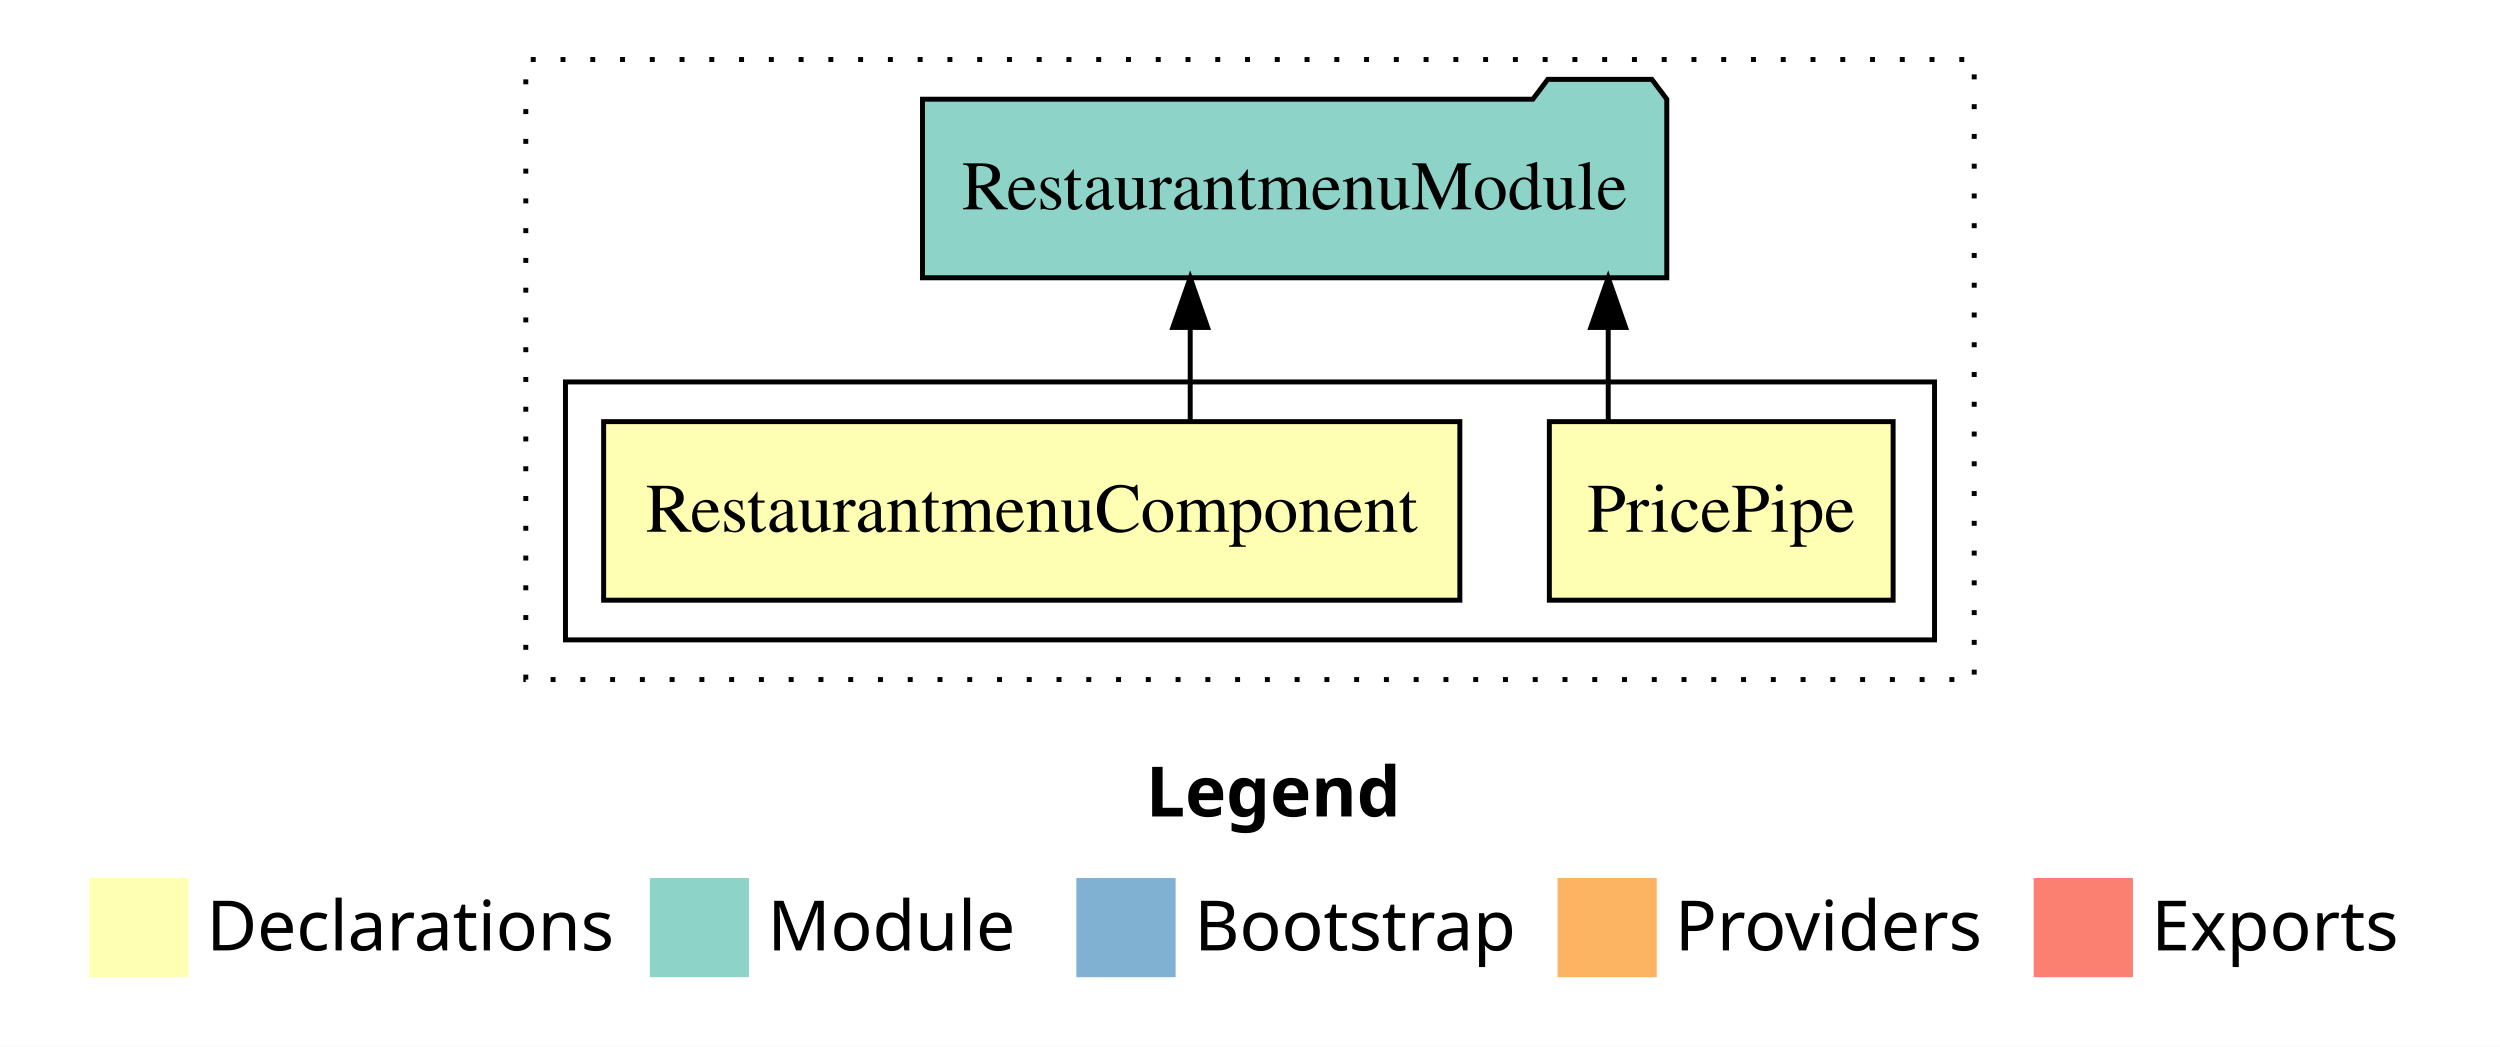
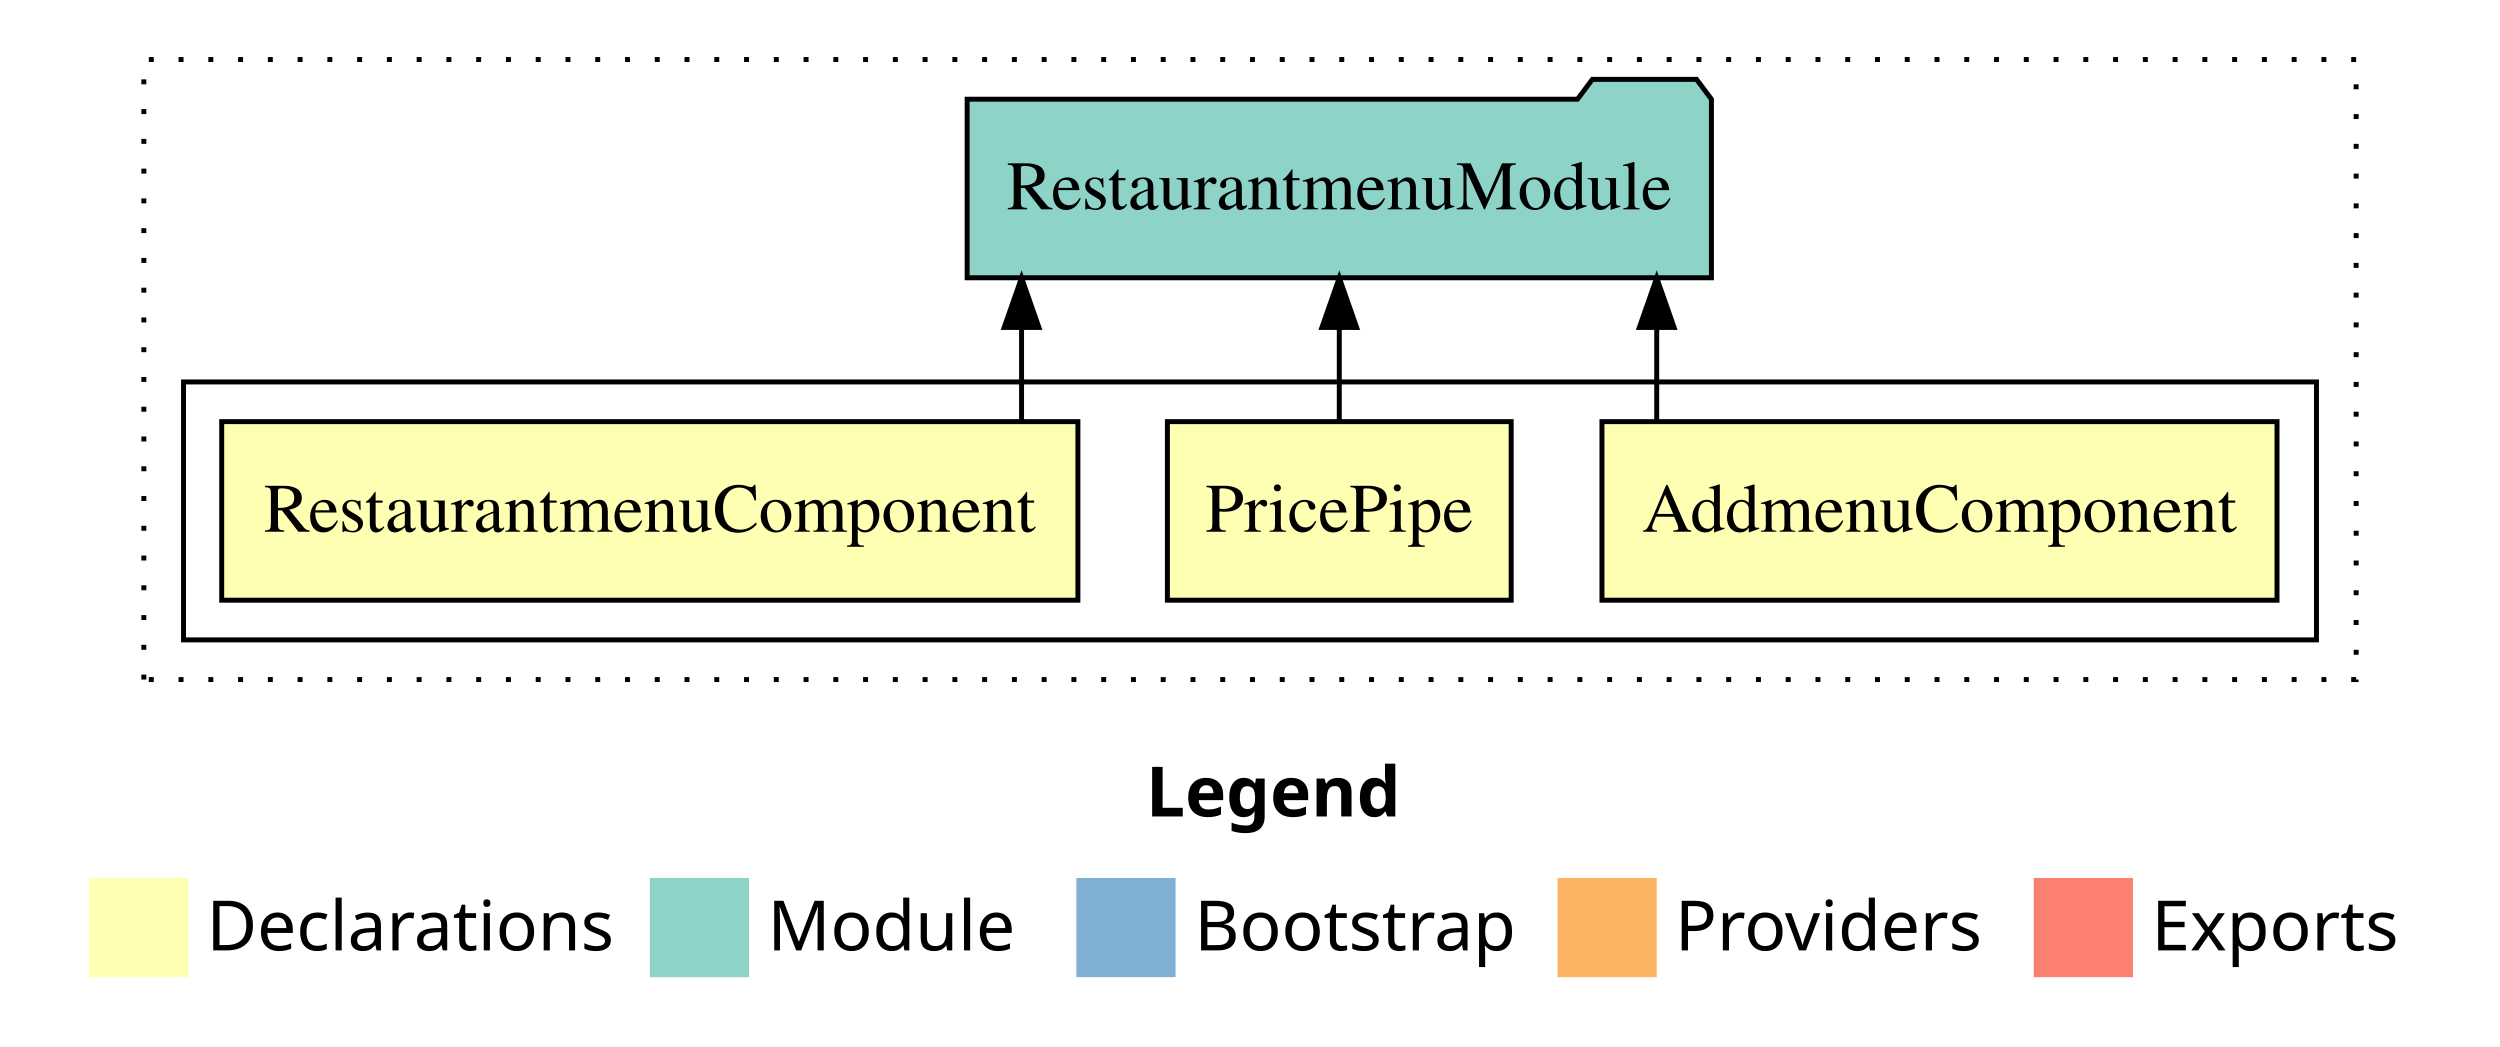
<svg xmlns="http://www.w3.org/2000/svg" width="504pt" height="211pt" viewBox="0.00 0.00 504.00 211.00">
  <g id="graph0" class="graph" transform="scale(1 1) rotate(0) translate(4 207)">
    <polygon fill="#ffffff" stroke="transparent" points="-4,4 -4,-207 500,-207 500,4 -4,4" />
    <text text-anchor="start" x="227.009" y="-42.4" font-family="sans-serif" font-weight="bold" font-size="14.00" fill="#000000">Legend</text>
    <polygon fill="#ffffb3" stroke="transparent" points="14,-10 14,-30 34,-30 34,-10 14,-10" />
    <text text-anchor="start" x="37.629" y="-15.4" font-family="sans-serif" font-size="14.00" fill="#000000">  Declarations</text>
    <polygon fill="#8dd3c7" stroke="transparent" points="127,-10 127,-30 147,-30 147,-10 127,-10" />
    <text text-anchor="start" x="150.725" y="-15.4" font-family="sans-serif" font-size="14.00" fill="#000000">  Module</text>
    <polygon fill="#80b1d3" stroke="transparent" points="213,-10 213,-30 233,-30 233,-10 213,-10" />
    <text text-anchor="start" x="236.781" y="-15.4" font-family="sans-serif" font-size="14.00" fill="#000000">  Bootstrap</text>
    <polygon fill="#fdb462" stroke="transparent" points="310,-10 310,-30 330,-30 330,-10 310,-10" />
    <text text-anchor="start" x="333.673" y="-15.4" font-family="sans-serif" font-size="14.00" fill="#000000">  Providers</text>
    <polygon fill="#fb8072" stroke="transparent" points="406,-10 406,-30 426,-30 426,-10 406,-10" />
    <text text-anchor="start" x="429.726" y="-15.4" font-family="sans-serif" font-size="14.00" fill="#000000">  Exports</text>
    <g id="clust1" class="cluster">
-       <polygon fill="none" stroke="#000000" stroke-dasharray="1,5" points="102,-70 102,-195 394,-195 394,-70 102,-70" />
+       <polygon fill="none" stroke="#000000" stroke-dasharray="1,5" points="25,-70 25,-195 471,-195 471,-70 25,-70" />
    </g>
    <g id="clust2" class="cluster">
-       <polygon fill="none" stroke="#000000" points="110,-78 110,-130 386,-130 386,-78 110,-78" />
+       <polygon fill="none" stroke="#000000" points="33,-78 33,-130 463,-130 463,-78 33,-78" />
    </g>
    <g id="node1" class="node">
-       <polygon fill="#ffffb3" stroke="#000000" points="377.652,-122 308.348,-122 308.348,-86 377.652,-86 377.652,-122" />
-       <text text-anchor="middle" x="343" y="-99.8" font-family="Times,serif" font-size="14.00" fill="#000000">PricePipe</text>
+       <polygon fill="#ffffb3" stroke="#000000" points="455.045,-122 318.955,-122 318.955,-86 455.045,-86 455.045,-122" />
+       <text text-anchor="middle" x="387" y="-99.8" font-family="Times,serif" font-size="14.00" fill="#000000">AddmenuComponent</text>
+     </g>
+     <g id="node4" class="node">
+       <polygon fill="#8dd3c7" stroke="#000000" points="341.023,-187 338.023,-191 317.023,-191 314.023,-187 190.977,-187 190.977,-151 341.023,-151 341.023,-187" />
+       <text text-anchor="middle" x="266" y="-164.8" font-family="Times,serif" font-size="14.00" fill="#000000">RestaurantmenuModule</text>
+     </g>
+     <g id="edge1" class="edge">
+       <path fill="none" stroke="#000000" d="M329.994,-122.106C329.994,-122.106 329.994,-140.991 329.994,-140.991" />
+       <polygon fill="#000000" stroke="#000000" points="326.495,-140.991 329.994,-150.991 333.495,-140.991 326.495,-140.991" />
+     </g>
+     <g id="node2" class="node">
+       <polygon fill="#ffffb3" stroke="#000000" points="300.652,-122 231.348,-122 231.348,-86 300.652,-86 300.652,-122" />
+       <text text-anchor="middle" x="266" y="-99.8" font-family="Times,serif" font-size="14.00" fill="#000000">PricePipe</text>
+     </g>
+     <g id="edge2" class="edge">
+       <path fill="none" stroke="#000000" d="M266,-122.106C266,-122.106 266,-140.991 266,-140.991" />
+       <polygon fill="#000000" stroke="#000000" points="262.5,-140.991 266,-150.991 269.5,-140.991 262.5,-140.991" />
    </g>
    <g id="node3" class="node">
-       <polygon fill="#8dd3c7" stroke="#000000" points="332.023,-187 329.023,-191 308.023,-191 305.023,-187 181.977,-187 181.977,-151 332.023,-151 332.023,-187" />
-       <text text-anchor="middle" x="257" y="-164.8" font-family="Times,serif" font-size="14.00" fill="#000000">RestaurantmenuModule</text>
+       <polygon fill="#ffffb3" stroke="#000000" points="213.305,-122 40.695,-122 40.695,-86 213.305,-86 213.305,-122" />
+       <text text-anchor="middle" x="127" y="-99.8" font-family="Times,serif" font-size="14.00" fill="#000000">RestaurantmenuComponent</text>
    </g>
-     <g id="edge1" class="edge">
-       <path fill="none" stroke="#000000" d="M320.218,-122.106C320.218,-122.106 320.218,-140.991 320.218,-140.991" />
-       <polygon fill="#000000" stroke="#000000" points="316.718,-140.991 320.218,-150.991 323.718,-140.991 316.718,-140.991" />
-     </g>
-     <g id="node2" class="node">
-       <polygon fill="#ffffb3" stroke="#000000" points="290.305,-122 117.695,-122 117.695,-86 290.305,-86 290.305,-122" />
-       <text text-anchor="middle" x="204" y="-99.8" font-family="Times,serif" font-size="14.00" fill="#000000">RestaurantmenuComponent</text>
-     </g>
-     <g id="edge2" class="edge">
-       <path fill="none" stroke="#000000" d="M235.946,-122.106C235.946,-122.106 235.946,-140.991 235.946,-140.991" />
-       <polygon fill="#000000" stroke="#000000" points="232.446,-140.991 235.946,-150.991 239.446,-140.991 232.446,-140.991" />
+     <g id="edge3" class="edge">
+       <path fill="none" stroke="#000000" d="M201.946,-122.106C201.946,-122.106 201.946,-140.991 201.946,-140.991" />
+       <polygon fill="#000000" stroke="#000000" points="198.446,-140.991 201.946,-150.991 205.446,-140.991 198.446,-140.991" />
    </g>
  </g>
</svg>
